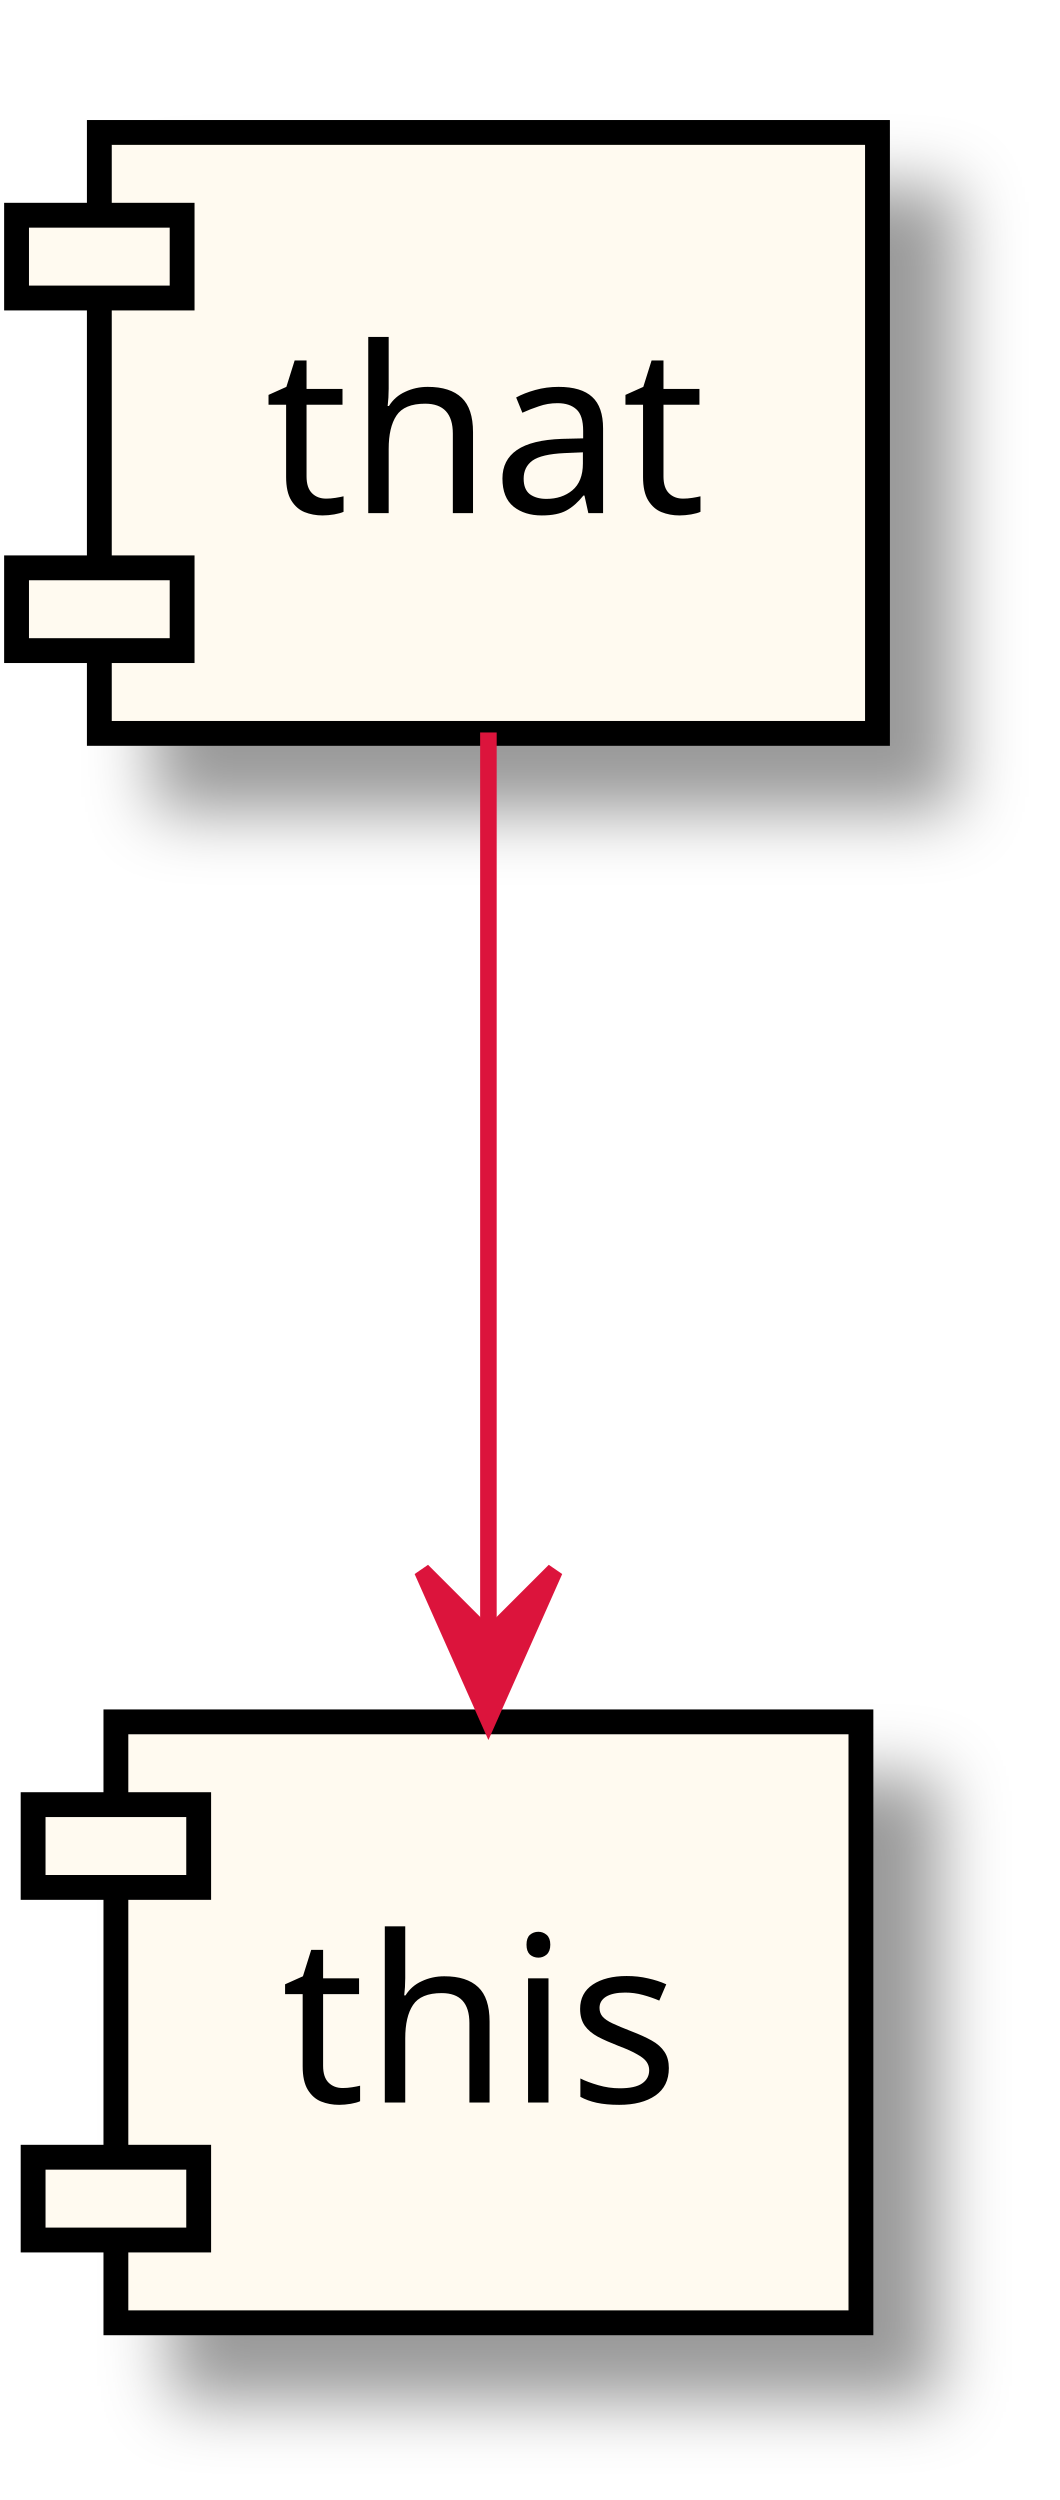
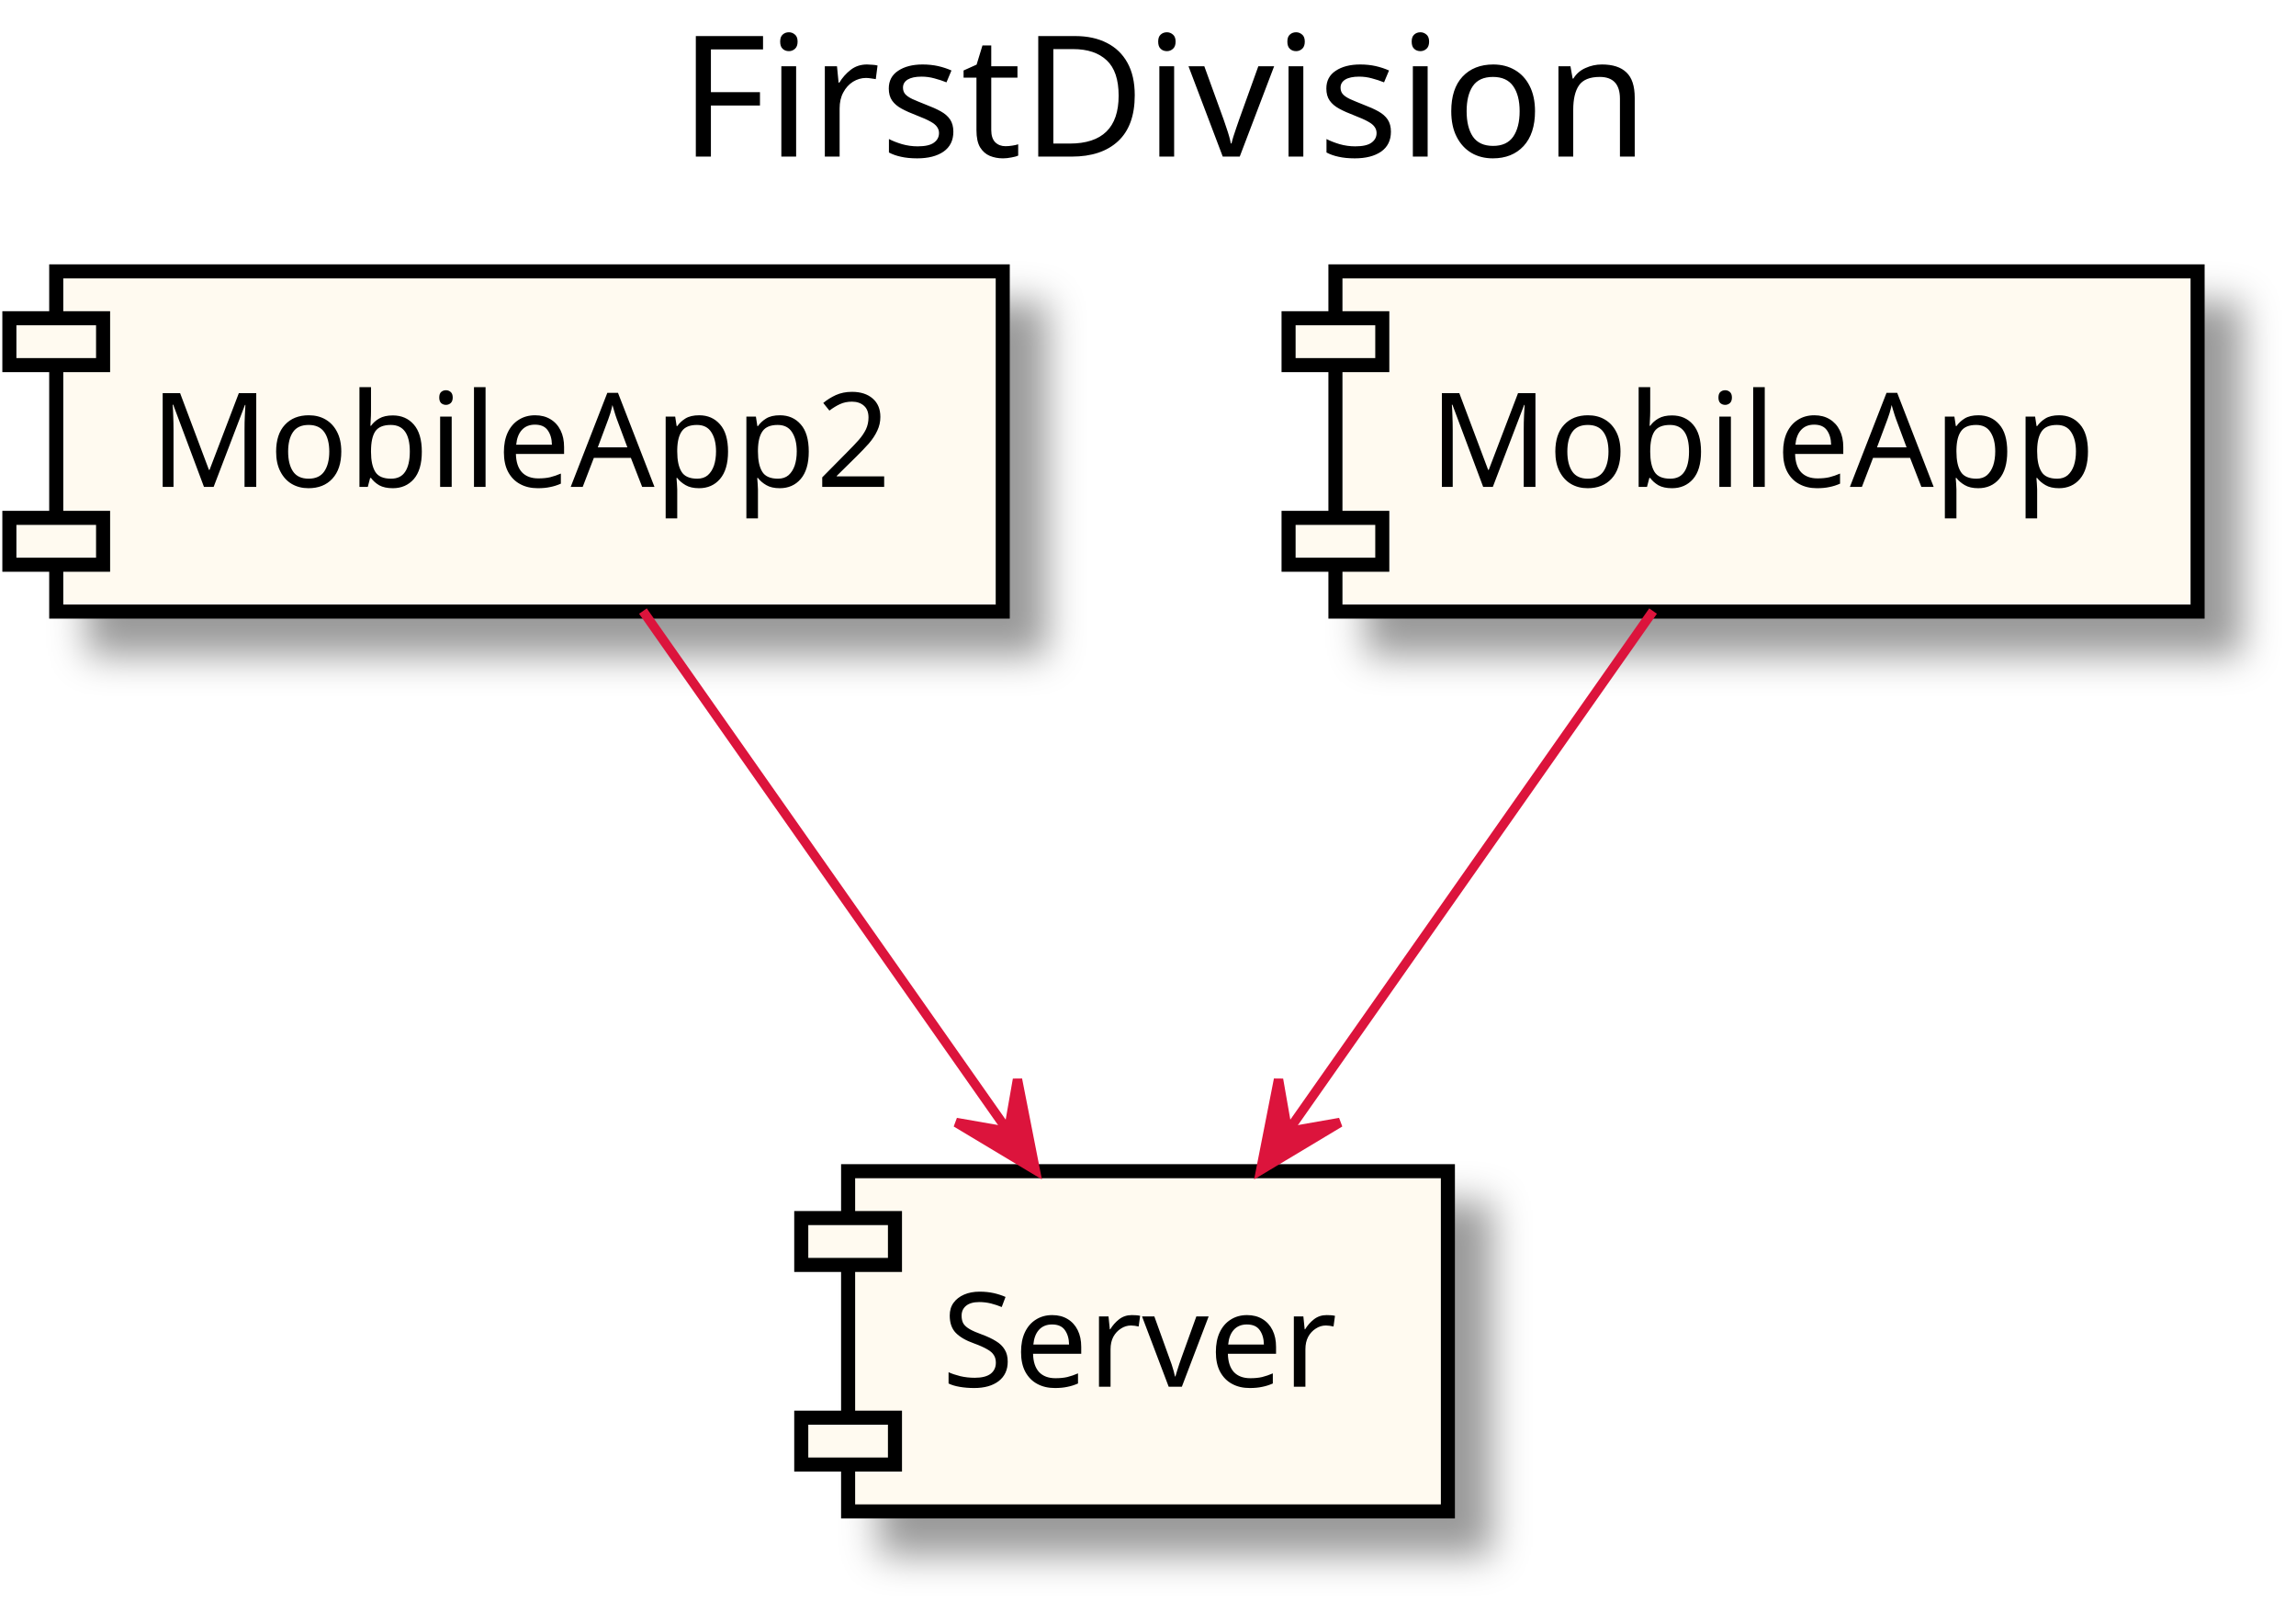
- <svg xmlns="http://www.w3.org/2000/svg" contentScriptType="application/ecmascript" contentStyleType="text/css" height="151px" preserveAspectRatio="none" style="width:64px;height:151px;" version="1.1" viewBox="0 0 64 151" width="64px" zoomAndPan="magnify">
+ <svg xmlns="http://www.w3.org/2000/svg" contentScriptType="application/ecmascript" contentStyleType="text/css" height="172px" preserveAspectRatio="none" style="width:245px;height:172px;" version="1.1" viewBox="0 0 245 172" width="245px" zoomAndPan="magnify">
  <defs>
-     <filter height="300%" id="f46m22x23vnnu" width="300%" x="-1" y="-1">
+     <filter height="300%" id="f1v4s9xj85xdz0" width="300%" x="-1" y="-1">
      <feGaussianBlur result="blurOut" stdDeviation="2.0" />
      <feColorMatrix in="blurOut" result="blurOut2" type="matrix" values="0 0 0 0 0 0 0 0 0 0 0 0 0 0 0 0 0 0 .4 0" />
      <feOffset dx="4.0" dy="4.0" in="blurOut2" result="blurOut3" />
      <feBlend in="SourceGraphic" in2="blurOut3" mode="normal" />
    </filter>
  </defs>
  <g>
-     <rect fill="#FFFAF0" filter="url(#f46m22x23vnnu)" height="36.297" style="stroke: #000000; stroke-width: 1.5;" width="47" x="6" y="8" />
-     <rect fill="#FFFAF0" height="5" style="stroke: #000000; stroke-width: 1.5;" width="10" x="1" y="13" />
-     <rect fill="#FFFAF0" height="5" style="stroke: #000000; stroke-width: 1.5;" width="10" x="1" y="34.297" />
-     <text fill="#000000" font-family="sans-serif" font-size="14" lengthAdjust="spacingAndGlyphs" textLength="27" x="16" y="30.995">that</text>
-     <rect fill="#FFFAF0" filter="url(#f46m22x23vnnu)" height="36.297" style="stroke: #000000; stroke-width: 1.5;" width="45" x="7" y="104" />
-     <rect fill="#FFFAF0" height="5" style="stroke: #000000; stroke-width: 1.5;" width="10" x="2" y="109" />
-     <rect fill="#FFFAF0" height="5" style="stroke: #000000; stroke-width: 1.5;" width="10" x="2" y="130.297" />
-     <text fill="#000000" font-family="sans-serif" font-size="14" lengthAdjust="spacingAndGlyphs" textLength="25" x="17" y="126.995">this</text>
-     <path d="M29.5,44.241 C29.5,59.479 29.5,81.807 29.5,98.458 " fill="none" id="_0-&gt;_1" style="stroke: #DC143C; stroke-width: 1.0;" />
-     <polygon fill="#DC143C" points="29.5,103.868,33.5,94.868,29.5,98.868,25.5,94.868,29.5,103.868" style="stroke: #DC143C; stroke-width: 1.0;" />
+     <text fill="#000000" font-family="sans-serif" font-size="18" lengthAdjust="spacingAndGlyphs" textLength="108" x="72.5" y="16.708">FirstDivision</text>
+     <rect fill="#FFFAF0" filter="url(#f1v4s9xj85xdz0)" height="36.297" style="stroke: #000000; stroke-width: 1.5;" width="101" x="6" y="28.953" />
+     <rect fill="#FFFAF0" height="5" style="stroke: #000000; stroke-width: 1.5;" width="10" x="1" y="33.953" />
+     <rect fill="#FFFAF0" height="5" style="stroke: #000000; stroke-width: 1.5;" width="10" x="1" y="55.25" />
+     <text fill="#000000" font-family="sans-serif" font-size="14" lengthAdjust="spacingAndGlyphs" textLength="81" x="16" y="51.948">MobileApp2</text>
+     <rect fill="#FFFAF0" filter="url(#f1v4s9xj85xdz0)" height="36.297" style="stroke: #000000; stroke-width: 1.5;" width="64" x="90.5" y="124.953" />
+     <rect fill="#FFFAF0" height="5" style="stroke: #000000; stroke-width: 1.5;" width="10" x="85.5" y="129.953" />
+     <rect fill="#FFFAF0" height="5" style="stroke: #000000; stroke-width: 1.5;" width="10" x="85.5" y="151.25" />
+     <text fill="#000000" font-family="sans-serif" font-size="14" lengthAdjust="spacingAndGlyphs" textLength="44" x="100.5" y="147.948">Server</text>
+     <rect fill="#FFFAF0" filter="url(#f1v4s9xj85xdz0)" height="36.297" style="stroke: #000000; stroke-width: 1.5;" width="92" x="142.5" y="28.953" />
+     <rect fill="#FFFAF0" height="5" style="stroke: #000000; stroke-width: 1.5;" width="10" x="137.5" y="33.953" />
+     <rect fill="#FFFAF0" height="5" style="stroke: #000000; stroke-width: 1.5;" width="10" x="137.5" y="55.25" />
+     <text fill="#000000" font-family="sans-serif" font-size="14" lengthAdjust="spacingAndGlyphs" textLength="72" x="152.5" y="51.948">MobileApp</text>
+     <path d="M68.605,65.194 C79.584,80.83 95.803,103.93 107.579,120.702 " fill="none" id="_0-&gt;_1" style="stroke: #DC143C; stroke-width: 1.0;" />
+     <polygon fill="#DC143C" points="110.471,124.821,108.572,115.157,107.598,120.73,102.025,119.755,110.471,124.821" style="stroke: #DC143C; stroke-width: 1.0;" />
+     <path d="M176.395,65.194 C165.416,80.83 149.197,103.93 137.421,120.702 " fill="none" id="_2-&gt;_1" style="stroke: #DC143C; stroke-width: 1.0;" />
+     <polygon fill="#DC143C" points="134.529,124.821,142.975,119.755,137.402,120.73,136.428,115.157,134.529,124.821" style="stroke: #DC143C; stroke-width: 1.0;" />
  </g>
</svg>
